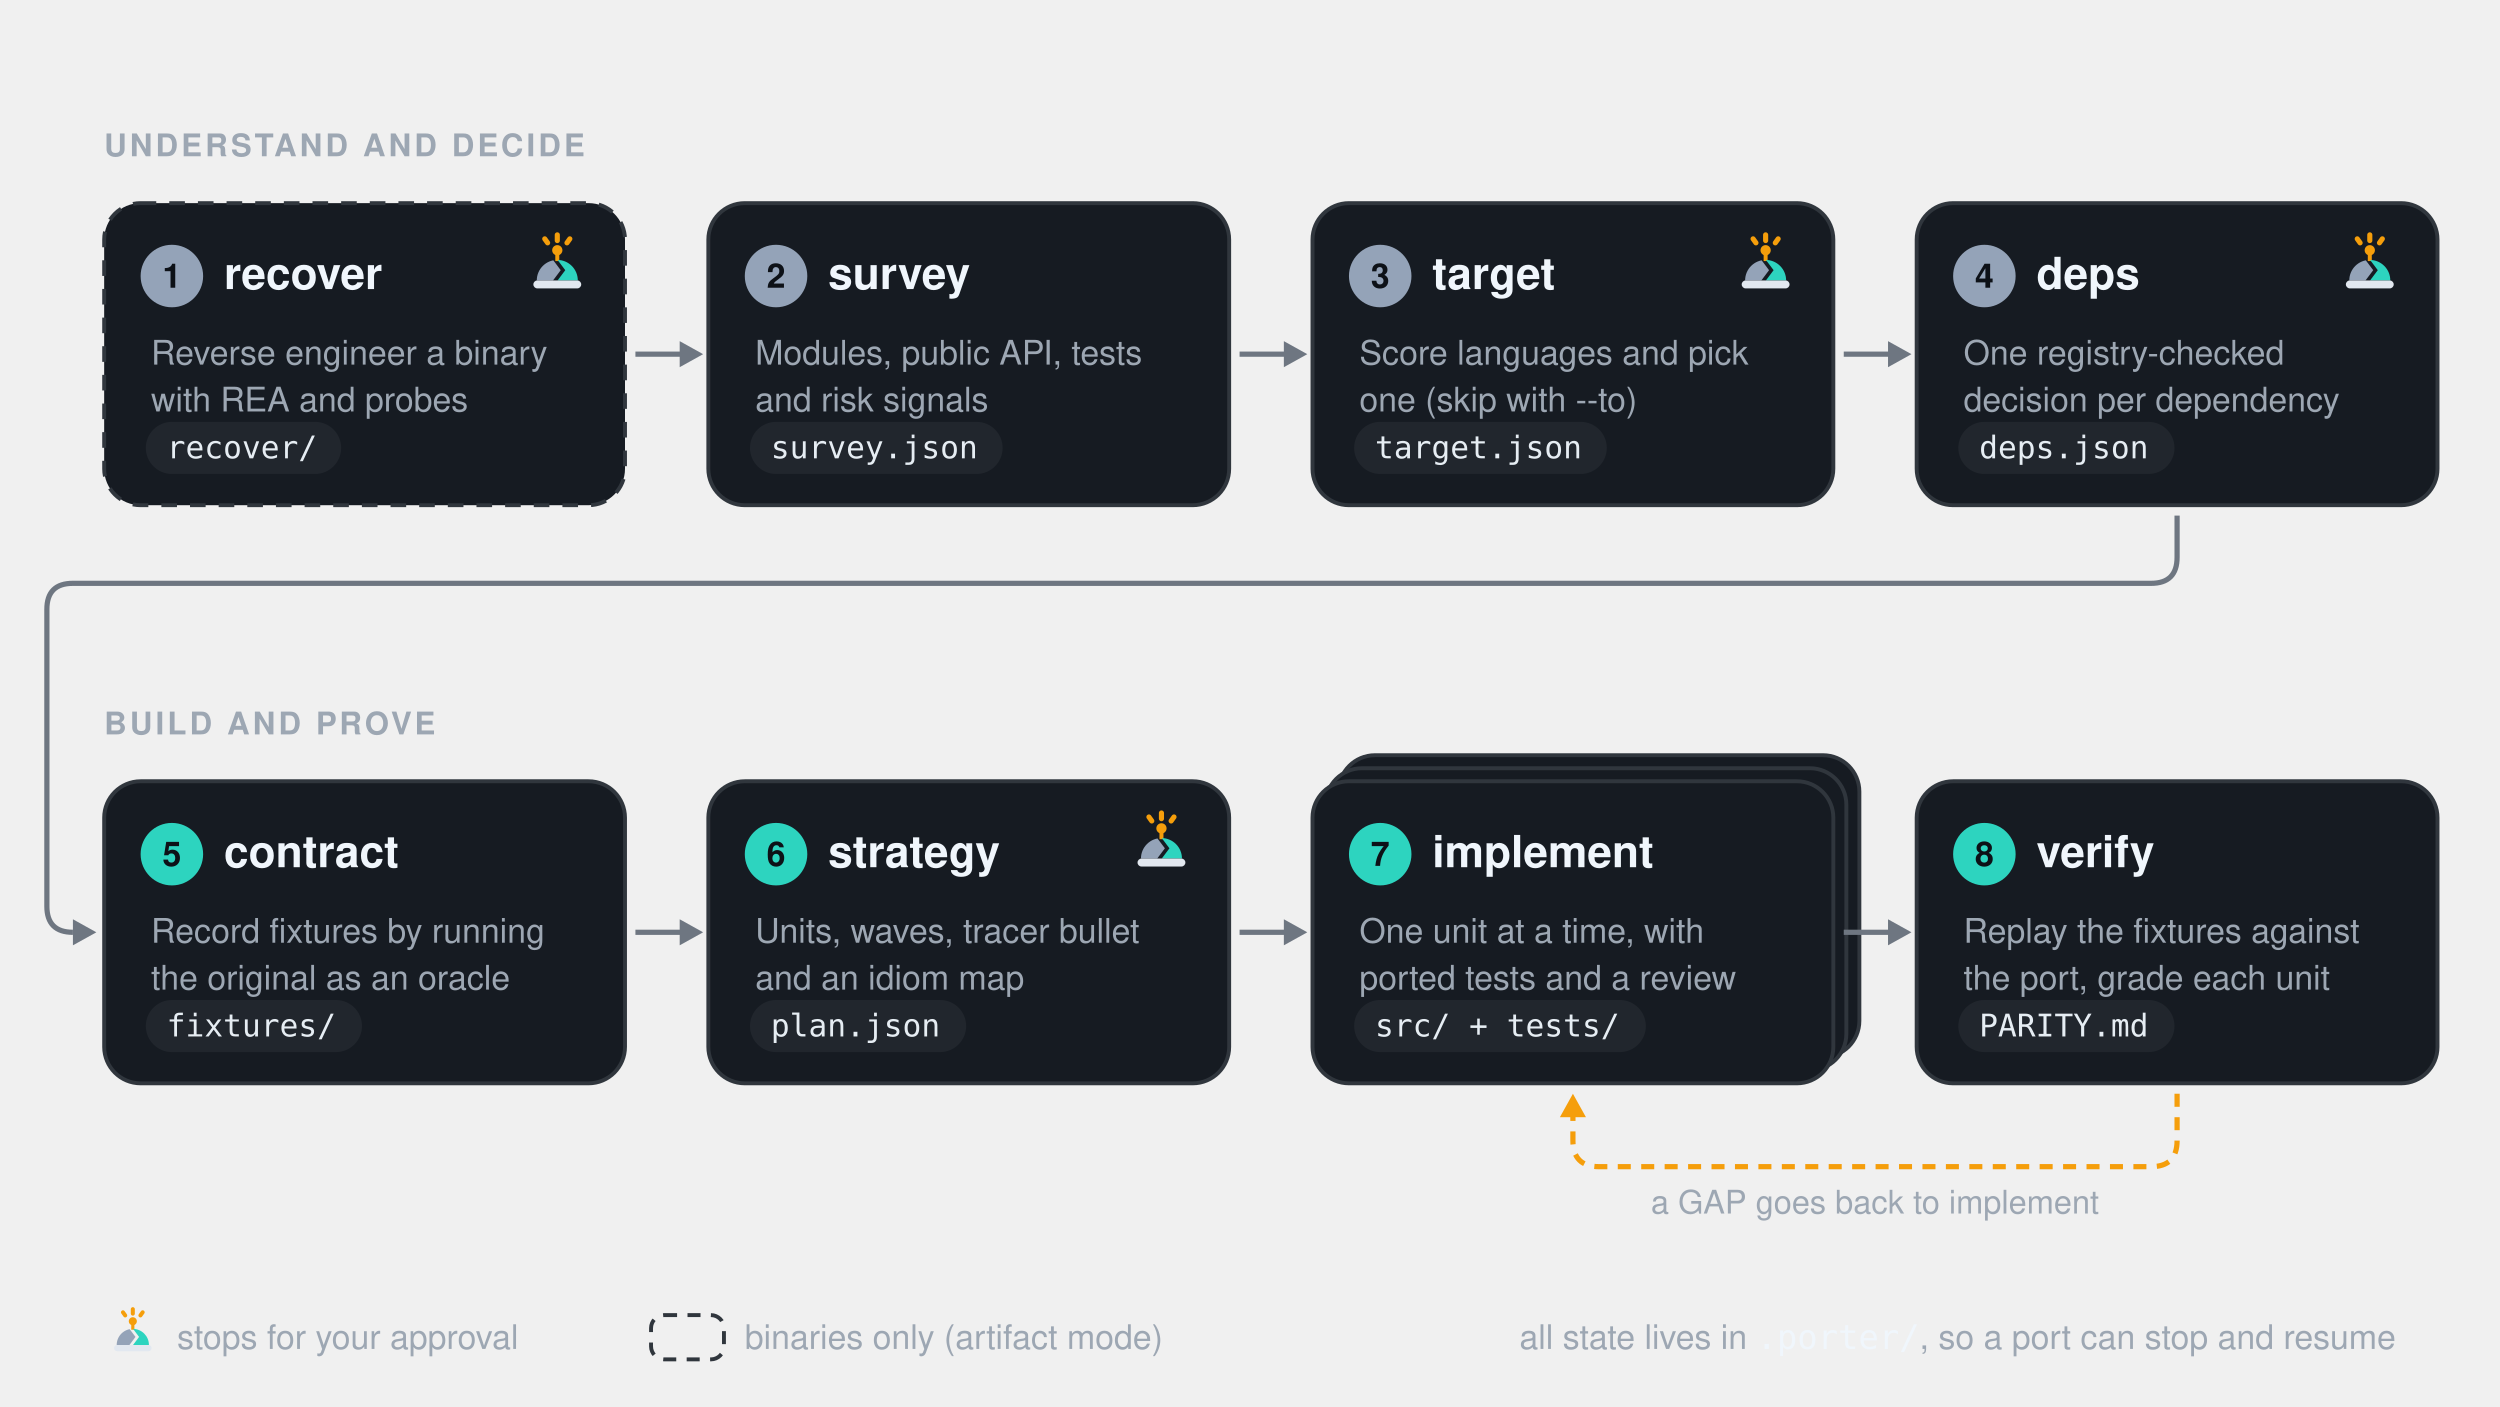
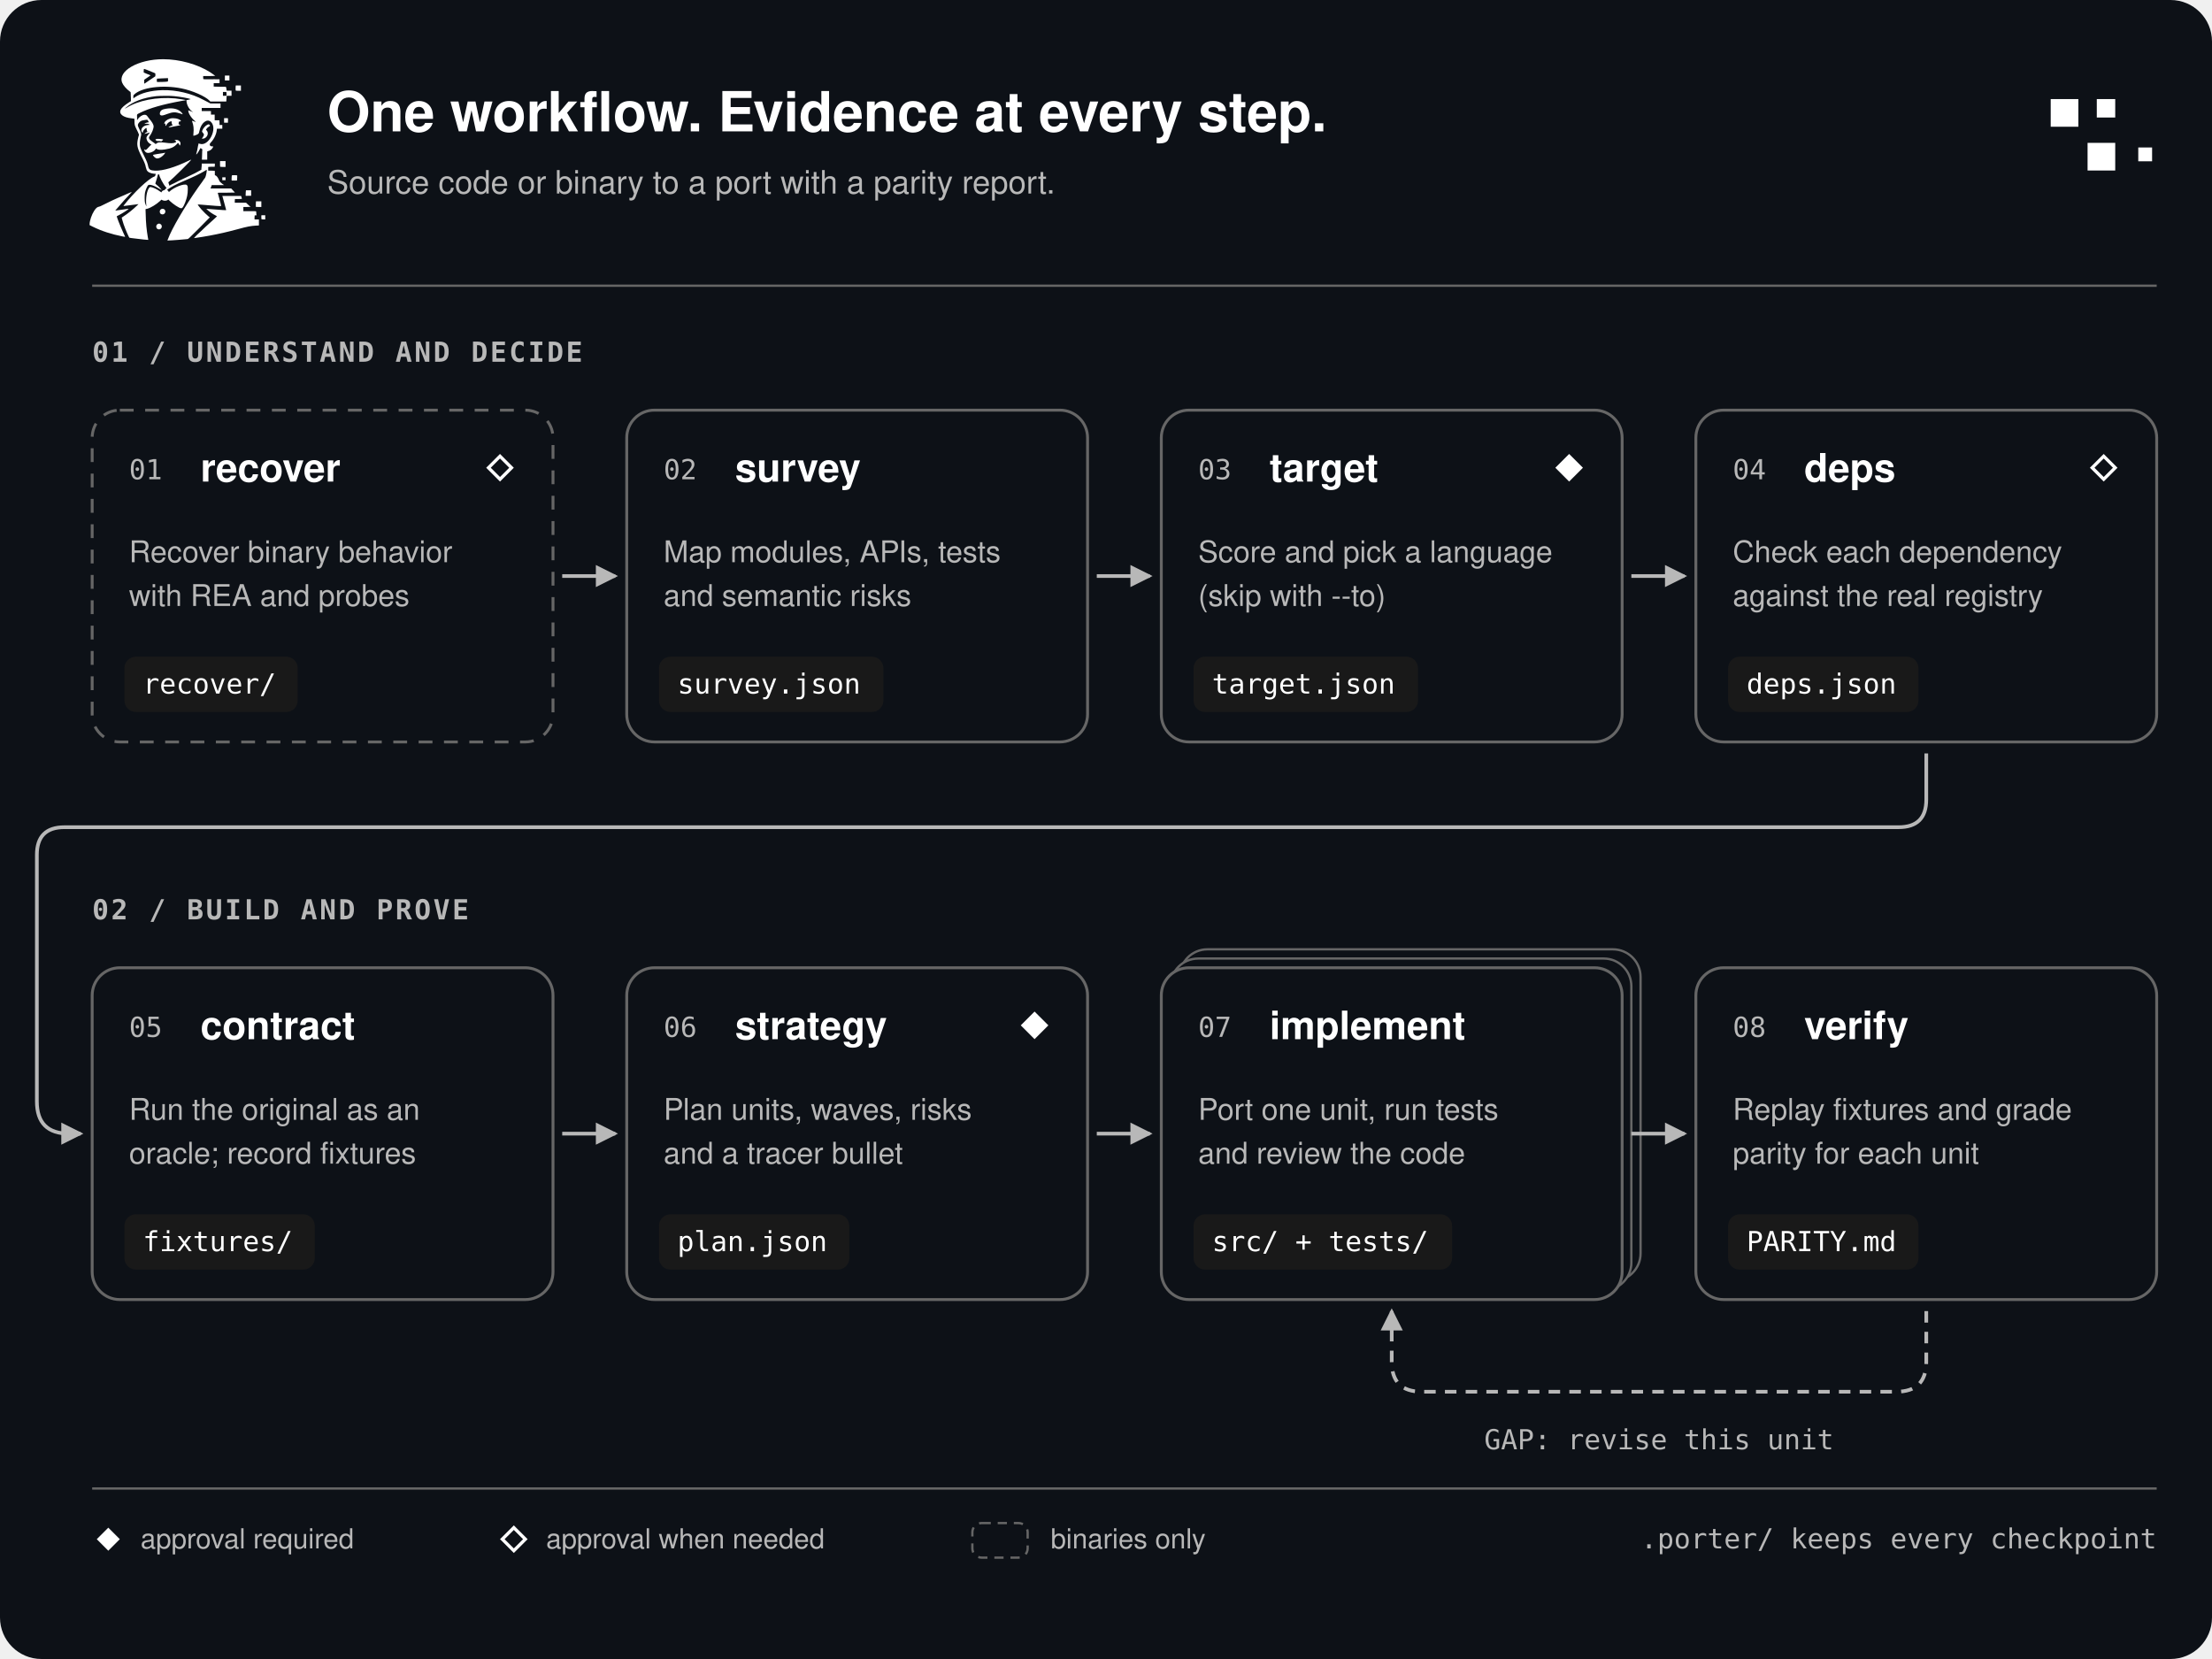
- <svg xmlns="http://www.w3.org/2000/svg" viewBox="0 0 960 540" width="960" height="540" role="img" aria-labelledby="t d">
+ <svg xmlns="http://www.w3.org/2000/svg" xmlns:xlink="http://www.w3.org/1999/xlink" viewBox="0 0 960 720" width="960" height="720" role="img" aria-labelledby="title desc">
+   <defs>
+     <symbol id="porter" viewBox="0 0 128 128">
+       <path fill-rule="evenodd" d="M58.1 119.3c2.3 -6.4 10.5 -20.4 18.6 -31.9c0.7 -0.9 1.8 -2.6 2.6 -3.6c0.7 -1.1 1.5 -2.2 1.7 -2.4c0.4 -0.5 0.9 -2.5 1.1 -4.4c0.1 -0.8 0.1 -0.8 -1.8 0.4c-2.8 1.6 -6.5 3.4 -12.6 6c-4.8 2 -7.5 3.5 -9.6 5c-0.6 0.5 -0.6 0.5 -0.1 0.7c0.2 0.1 0.4 0.3 0.5 0.6c0.1 0.2 0.2 0.4 0.2 0.4c0 0 0.2 -0.1 0.4 -0.3c2.8 -2.7 9.2 -5.1 10.6 -4.1c0.6 0.5 0.7 0.7 0.7 2.8c0 2.8 -0.5 5.1 -1.6 8c-1.1 2.8 -1.8 3.7 -2.6 3.6c-1.3 -0.2 -4.8 -2.5 -7 -4.6l-0.8 -0.8l-0.4 0.3c-0.8 0.6 -2.4 0.6 -3.3 0.1l-0.6 -0.3l-0.8 0.8c-2.4 2.2 -5.9 4.3 -7.9 4.8c-0.5 0.1 -0.9 0.2 -1 0.2c-0.1 0 -0.1 0.5 0 2.6c0.1 5.9 0.6 10.5 1.3 14.6c0.4 1.9 0.4 1.9 0 1.8c-0.2 0 -1.3 -0.1 -2.5 -0.2c-2.4 -0.3 -5.9 -0.7 -7.6 -0.9c-0.6 -0.1 -1.2 -0.2 -1.2 -0.2c-0.3 0 -2.7 -5.6 -3.6 -8.3c-0.4 -1.2 -1.2 -3.9 -1.2 -4.1c0 0 0.5 -0.3 1 -0.7c2.4 -1.5 6.3 -4.6 8.5 -6.8c1 -0.9 1 -0.9 0.5 -0.8c-2.5 0.3 -8.3 1.1 -8.6 1.1l-0.3 0l0.3 -0.5c6.1 -7.8 15.1 -16.3 18.6 -17.6c0.6 -0.2 0.7 -0.4 0.9 -1.3l0.1 -0.5l-1 0c-2.3 -0.2 -4.1 -1.1 -4.6 -2.4c-0.1 -0.2 -0.3 -1 -0.5 -1.6c-0.3 -1.8 -1 -3.4 -2.7 -6.7c-2.8 -5.7 -3.1 -7.2 -1.9 -12l0.4 -1.4l-0.3 -0.7c-0.1 -0.3 -0.6 -1.5 -1.2 -2.6c-1.2 -2.4 -1.3 -2.9 -1.3 -5c0 -1.5 0 -1.5 -0.2 -1.6c-0.2 0 -0.8 -0.1 -1.5 -0.2c-5.3 -0.5 -8.1 -2.7 -6.8 -5.3c0.6 -1.3 2.4 -2.8 5 -4.5l1.3 -0.8l0 -1.8c-0.1 -1.1 -0.1 -2.3 -0.1 -2.8l-0.1 -1l-0.4 -0.3c-2.2 -1.6 -4.2 -3.9 -4.8 -5.5c-2.9 -7.2 9.9 -14.5 25.3 -14.5c10.1 0 21.3 3.1 29.1 8.1c1.4 0.9 3 2.1 3 2.2c0 0 -1.7 0.1 -3.7 0.1l-3.7 0l0 0.9c0 0.9 0.1 1 0.2 1c0.1 0.1 1.8 0.1 3.8 0.1c2 -0.1 4.2 0 4.9 0l1.2 0l0 1.2l0 1.2l-1.8 0l-1.8 0l0 1.1l0 1l3.7 0.1l3.8 0l0.2 0.6c0.1 0.3 0.2 0.8 0.2 1.2l0.1 0.6l1.5 0l1.5 0l0 1.6l0 1.6l-1.5 0l-1.5 0l-0.1 1.5c0 0.8 -0.1 1.5 -0.1 1.7l-0.1 0.3l-4.9 0l-4.9 0l-0.5 -0.5c-2.5 -2.7 -10.7 -6.3 -17.4 -7.6c-11.6 -2.3 -24.7 -0.6 -29.2 3.9l-0.4 0.5l0 0.9l0 0.9l0.8 -0.6c3.8 -2.7 9.9 -4.3 17.2 -4.5c8.5 -0.2 17.9 2 25.3 6c0.8 0.4 2.2 1.1 2.9 1.5l1.3 0.7l3.2 0l3.1 0l0 1.4l0 1.4l-5.8 0l-5.8 0l0 1l0 0.9l2.9 0l2.8 0l0 1.1l0 1.1l1.1 0l1.2 0l0 1.7l0 1.8l1.5 0l1.4 0l0.1 1.5l0 1.4l0.9 0l0.8 0l0 1.1l0 1.2l-1.7 0l-1.6 0l-0.1 0.7c-0.2 2.5 -1.6 5.6 -3.6 7.7c-0.8 0.9 -0.9 1.2 -0.6 1.9c0.2 0.4 0.7 0.6 1.4 0.6c0.8 0 0.7 0 0.3 0.8c-0.5 1 -1.7 1.9 -2.8 2.1l-0.6 0.2l0 2.5l0 2.6l-1.7 0l-1.6 0l0.1 -2c0 -1.1 0.1 -2.5 0.1 -3.2l0.1 -1.2l-0.5 -0.3c-0.3 -0.2 -0.5 -0.4 -0.6 -0.5c0 0 -0.3 0.4 -0.6 1c-0.7 1.5 -2.2 3.6 -2.1 2.8c0.4 -1.2 1 -4 1.1 -5c0.2 -0.6 0.3 -1.3 0.3 -1.4l0 -0.2l0.8 0.2c5.4 1.9 11.2 -9.3 6.9 -13.5c-2.4 -2.3 -6.1 0.6 -7.1 5.5c-0.3 1.5 -0.3 1.4 -0.9 2c-0.7 0.5 -2.7 1.2 -2.9 1c0 0 0 -0.7 0.1 -1.5c0.3 -2.7 0 -5.1 -0.7 -6.9c-0.1 -0.4 -0.3 -0.8 -0.2 -0.8c0 0 0.3 0.1 0.8 0.2c0.4 0.2 0.9 0.3 1.1 0.4l0.4 0l-0.3 -0.3c-2.2 -1.7 -4.3 -4.8 -4.3 -6.5c0 -0.3 0 -0.3 1 0.1c1.6 0.7 2.5 1 1.6 0.5c-1.9 -1.2 -3.6 -4.1 -3.7 -6.6l-0.1 -0.5l1.4 -0.3c0.7 -0.2 1.3 -0.3 1.2 -0.4c-0.7 -0.4 -6.6 -1.5 -10.1 -1.8c-2.1 -0.3 -8.9 -0.2 -11 0c-8 0.9 -14.6 3.4 -18.8 7.1c-1 0.8 -1 0.9 0.2 0.2c7.4 -4.7 18.9 -6.9 30.3 -5.9c2.5 0.3 6.5 0.9 6.5 1.1c0 0 -1.3 0.2 -2.9 0.5c-11 2 -19.6 4.4 -25.4 7.3c-2 1 -1.9 0.7 -1.8 2.8l0 1.7l0.4 -0.5c0.9 -1.5 2.8 -2.8 4.2 -2.8c1 0 1.3 0.2 2.2 1.5c0.3 0.4 0.7 1 0.9 1.2c1.4 1.5 2.4 3.3 2.5 4.2c0.1 1.6 -1 4.3 -2.5 6.4c-0.8 0.9 -0.2 2 1.6 3.2c0.2 0.1 0.8 0.6 1.3 0.9l0.9 0.7l0.2 -0.2c1 -0.9 2.2 -1.1 5.3 -0.7c3.6 0.5 5.3 0.5 6.6 -0.1c0.7 -0.4 0.7 -0.5 0.1 -1l-0.6 -0.4l0.4 -0.1c2.2 -0.6 4.1 1.5 3 3.2l-0.2 0.2l-0.2 -0.4c-0.4 -1.1 -0.8 -1.4 -1.2 -0.9c-1.9 2.2 -3.7 3.1 -7.7 3.7c-2.8 0.4 -4.3 0.3 -5.2 -0.4l-0.3 -0.2l-0.3 0.4c-0.8 1.6 -4.3 2.9 -5.7 2.1c-0.7 -0.4 -1.2 -1.1 -1.2 -1.6l0 -0.4l0.4 0.2l0.4 0.3l0.4 -0.3c0.2 -0.1 0.8 -0.7 1.4 -1.4c0.6 -0.6 1.2 -1.3 1.4 -1.4c0.5 -0.3 0.5 -0.3 -0.2 -0.6c-1.1 -0.6 -2.1 -1.7 -2.4 -3c-0.3 -1 -0.1 -1.5 0.8 -2.6c0.6 -0.7 1.2 -1.5 1.1 -1.5c0 0 -0.7 0.1 -1.5 0.4c-0.8 0.2 -1.5 0.4 -1.6 0.4c-0.3 0 0.5 -0.7 1.1 -1l0.6 -0.3l-0.3 -0.6c-0.2 -0.4 -0.2 -0.7 -0.2 -1.2c0 -0.7 0 -0.6 -0.7 -0.3c-0.8 0.5 -1.7 1.8 -1.7 2.5c0 0.7 -0.9 -0.6 -0.9 -1.2c0 -1.9 1.8 -3.2 4.3 -3.4l1 -0.1l-0.3 -0.2c-0.7 -0.4 -1.5 -0.6 -2.6 -0.4l-0.5 0.1l0.2 -0.2c0.5 -0.4 1.5 -0.8 2 -0.8c0.6 0 0.6 0 0.2 -0.8c-0.6 -1 -0.4 -0.9 -1.9 -0.7c-2.2 0.3 -2.6 0.5 -3.5 1.3c-1.2 1.3 -1.3 2 -0.4 3.7c1.6 3.3 1.7 3.6 1.1 5.7c-0.3 1.5 -0.4 2 -0.5 3.2c-0.1 2.6 0.2 3.4 2.6 8.2c1.8 3.6 2.2 4.7 2.6 6.7c0.4 1.8 1.4 2.4 4.1 2.5c4.8 0.2 12.5 -2.1 20.7 -6.1c0.9 -0.4 1.7 -0.8 1.7 -0.7c0.3 0.2 -11.3 11.7 -13.8 13.7l-0.3 0.3l0.3 1c0.2 0.6 0.4 1.1 0.4 1.1c0 0 0.4 -0.2 0.7 -0.5c0.4 -0.2 1.6 -0.8 2.7 -1.3c1.8 -1 2.5 -1.3 6.4 -3.1c5.6 -2.6 6.9 -3.3 9 -4.5l0.9 -0.5l0 -0.7c0.1 -0.4 0.1 -1.2 0.2 -1.9l0 -1.2l4.1 0l4 0l0 1l-0.1 1l-0.5 0c-0.3 0 -1.2 0 -2 0l-1.5 0.1l0 1.1l0 1.2l2.1 0c1.5 0 2 0.1 2 0.2c0 0 0 0.6 0 1.3l0 1.2l0.3 0.2c0.9 0.3 1.6 1.3 2.4 3.2c0.3 0.7 0.7 1.1 2 2.1l1 0.7l-3.8 0l-3.8 0l-0.3 0.8c-0.1 0.4 -0.3 0.9 -0.4 1l0 0.3l6.3 0l6.4 0l1.2 1.3l1.1 1.2l-5.3 0.1c-4.4 0 -5.3 0 -5.3 0.1c0 0.1 0.3 1.3 0.7 2.6c0.8 2.7 1.4 5.3 1.4 5.5c0 0.2 -4.2 -0.1 -12.1 -0.8c-1.3 -0.1 -2.4 -0.2 -2.4 -0.1c-0.1 0 1.3 1.9 2.2 2.9c1.7 1.9 3.3 3.4 4.7 4.6l0.6 0.4l-6.6 6.7c-6.4 6.4 -6.6 6.6 -7.1 6.7c-0.4 0.1 -2.6 0.2 -5.6 0.5c-2.1 0.2 -5.9 0.4 -6.4 0.4l-0.5 0l0.3 -0.7zM44.8 98.2c-0.5 -4 0.3 -9 1.8 -10.8c0.3 -0.4 0.4 -0.4 0.9 -0.4c1.5 0.2 3.8 1.3 5.7 2.7c0.9 0.6 1 0.7 1 0.5c0 -0.5 0.9 -1.2 1.7 -1.3c0.2 0 0.3 -0.1 0.3 -0.2c0 -0.1 0.3 -0.4 0.5 -0.6l0.6 -0.5l-0.5 -0.6c-1.6 -1.8 -4 -6.4 -4 -7.6c0 -0.1 -0.1 -0.2 -0.4 -0.2l-0.4 0l-0.7 2.6c-0.4 1.4 -0.8 2.7 -0.9 2.9c0 0.3 0 0.3 0.7 0.9c1.1 0.8 3.4 3.2 3.1 3.2c0 0 -0.5 -0.3 -1.1 -0.6c-3.3 -2.1 -6.4 -3.1 -7.2 -2.3c-0.6 0.7 -1.5 2.7 -1.9 4.5c-0.3 1.5 -0.3 5.2 0 6.4c0.3 0.8 0.7 2 0.8 2c0.1 0 0.1 -0.3 0 -0.6zM94.3 30.2c0 -0.3 0 -0.9 0 -1.2l-0.1 -0.7l-1.1 0l-1 0l0 1.2l0 1.2l1 0l1.1 0l0.1 -0.5zM47 20.9l3.3 -2.2l0.1 -0.4c0 -0.3 0 -0.7 0 -1l-0.1 -0.5l-1.4 -0.6c-3.3 -1.4 -5.2 -2.1 -5.4 -2.1c-0.2 0.1 -0.3 0.1 -0.3 1.1l0 1.1l2.1 0.9c1.2 0.4 2.1 0.8 2.1 0.9c0 0 -0.6 0.4 -1.3 0.9c-0.7 0.5 -1.6 1.1 -1.9 1.3l-0.7 0.5l0 1.2c0 0.7 0 1.2 0.1 1.2c0 0 1.6 -1 3.4 -2.3zM55.4 22.1c3.1 -0.2 2.8 0 2.8 -1.3l0 -1l-0.7 0c-1.2 0 -6 0.3 -6.1 0.3c-0.1 0.1 -0.2 1.7 -0.1 1.9c0.1 0.2 0.7 0.2 4.1 0.1zM74.5 118.2c0.2 -0.3 0.9 -1 1.6 -1.7c0.7 -0.6 1.8 -1.7 2.5 -2.3c1.8 -1.8 3.7 -3.5 6.9 -6.4c1.6 -1.4 2.9 -2.7 2.9 -2.7c0 -0.1 -0.4 -0.3 -0.9 -0.6c-1.7 -0.8 -3.8 -2.3 -5.1 -3.5c-0.8 -0.7 -1.1 -0.6 2.9 -0.3c6.3 0.5 8.8 0.7 8.8 0.5c0 -0.1 -0.7 -2.6 -1.4 -5.2c-0.8 -3.1 -1 -3.5 -1 -3.5c0 0 2.6 0 5.8 0l5.8 0l0.3 0.9c0.1 0.5 0.2 0.9 0.2 0.9c0 0 -1 0.1 -2.2 0.1l-2.1 0l-0.1 1.2l0 1.1l3.5 0l3.5 0l0.6 0.6c0.4 0.4 1 1 1.4 1.3l0.8 0.6l-2.2 0.1l-2.3 0l0 1.3l0 1.3l1.1 0c0.7 0 2.5 0 4 0c2.6 0 2.7 0 2.8 0.2c0 0.1 0.1 0.6 0.1 1.3l0.1 1.1l-0.6 0l-0.5 0l-0.1 1.2l0 1.3l1.3 0l1.4 0l0 1.8l0 1.9l-0.3 0c-0.2 0.1 -0.8 0.1 -1.4 0.1c-3.4 0.2 -5.5 0.6 -11.3 2.2c-2.7 0.7 -8 2.1 -9.2 2.3c-5.3 1.2 -11.2 2.3 -16.2 3c-1.9 0.3 -1.8 0.3 -1.4 -0.1zM30.2 117.5c-7 -1.4 -12.9 -3.3 -18.4 -6l-2 -1l0 -0.6c0 -2.1 1.3 -5.9 2.8 -8.2c1.1 -1.7 1.9 -2.4 3.1 -2.6c0.2 0 1.2 -0.4 2.1 -0.9c3.5 -1.8 7.7 -3.8 13.4 -6.2c1.2 -0.6 2.8 -1.2 3.4 -1.5c0.7 -0.3 1.3 -0.5 1.3 -0.5c0 0 -0.8 0.9 -1.8 2c-1 1 -2.3 2.4 -2.8 3c-1.7 1.9 -5.2 5.9 -5.4 6.2l-0.2 0.3l0.3 0c0.4 0 4.7 -0.6 6.5 -0.9c0.8 -0.1 1.4 -0.2 1.4 -0.1c0.2 0.1 -4.1 2.9 -6.1 3.9c-0.6 0.3 -1.1 0.5 -1.2 0.6c-0.2 0.2 1.6 4.9 3.9 10c0.6 1.3 1.1 2.5 1.2 2.6c0 0.2 -0.3 0.1 -1.5 -0.1zM51.9 113c-1.3 -0.6 -1.3 -2.6 0 -3.2c0.6 -0.3 1 -0.3 1.5 0c2 1 0.6 4.1 -1.5 3.2zM115.9 106.9c0 0 -0.1 -0.4 -0.1 -0.9c0 -0.5 0 -1.1 0 -1.3l0.1 -0.3l1.2 0l1.1 0l0 1.3l0 1.3l-1.2 0c-0.6 0 -1.1 -0.1 -1.1 -0.1zM54.2 103.8c-1.3 -0.3 -1.5 -2.4 -0.3 -3.1c0.9 -0.6 2.1 -0.2 2.5 0.7c0.6 1.4 -0.7 2.9 -2.2 2.4zM112.4 99.2c0 -0.1 0 -0.9 0 -1.8l0.1 -1.6l1.6 0l1.7 0l0 1.7l0 1.8l-1.7 0c-1.3 0 -1.7 0 -1.7 -0.1zM106.1 92.4c0 -1 0.1 -3.3 0.2 -3.4c0 0 0.8 0 1.6 0l1.6 0l0 1.7l0 1.7l-1.7 0c-0.9 0.1 -1.7 0 -1.7 0zM97.5 83c-0.1 -0.1 -0.1 -1.3 0 -2.4l0.1 -0.8l0.7 -0.1c0.4 0 1.1 0 1.6 0l1 0.1l0 1.3c0 0.7 -0.1 1.4 -0.1 1.6l-0.1 0.3l-1.6 0c-0.8 0 -1.6 0 -1.6 0zM91.7 81.9l0 -0.9l1 0l1 0l0 0.9l0 0.9l-1 0l-1 0l0 -0.9zM90.4 74.5c-0.1 0 -0.1 -0.8 -0.1 -1.8l0 -1.7l1.7 0l1.7 0l0 1.8l0 1.8l-1.6 0c-0.9 0 -1.7 -0.1 -1.7 -0.1zM50.8 69.2c-0.7 -0.3 -1.6 -1.2 -1.9 -1.9c0 -0.2 0.4 -0.3 2.8 -0.7c1 -0.1 2.5 -0.4 3.3 -0.5c0.8 -0.2 1.5 -0.3 1.5 -0.3c0 0 -0.2 0.4 -0.5 0.8c-1.6 2 -3.9 3.2 -5.2 2.6zM53.5 58.7c-0.2 -0.1 -0.7 -0.1 -1.3 -0.1c-0.9 0 -0.9 0 -1.4 -0.4c-0.5 -0.4 -0.5 -0.6 0.1 -0.8c0.6 -0.2 1.6 -0.2 3.1 0c1.4 0.2 1.4 0.3 0.7 0.9c-0.5 0.5 -0.7 0.6 -1.2 0.4zM79.1 57.1c0 0 0.2 -0.3 0.4 -0.6c1.1 -1.5 1.1 -2 0.2 -3c-0.6 -0.7 -0.6 -0.7 -0.3 -1.5c0.5 -1.3 1.8 -2.8 3 -3.4c0.8 -0.4 1.1 -0.4 1.4 0c0.5 0.6 0.5 0.5 -0.2 1c-0.7 0.4 -1.4 1 -1.7 1.6l-0.3 0.4l0.3 0.3c1.5 1.5 0.9 3.9 -1.1 5c-0.5 0.2 -1.7 0.4 -1.7 0.2zM58.5 50.2c0 -0.2 1.6 -1.1 1.9 -1.1c0.1 0 0.3 -0.1 0.4 -0.1l0.3 -0.1l-0.3 -0.4c-0.3 -0.5 -0.4 -1 -0.4 -1.7c0 -0.5 0 -0.5 -0.3 -0.4c-1.1 0.2 -2.3 1.2 -2.9 2.3c-0.1 0.3 -0.3 0.6 -0.4 0.6c-0.2 0 -0.3 -0.9 -0.2 -1.4c0.2 -0.3 0.1 -0.3 -0.3 0l-0.3 0.3l-0.1 -0.3c-0.1 -1.2 1.6 -2.6 3.7 -3.2c2.1 -0.5 4.9 0 6.3 1.1l0.3 0.3l-0.3 0.3c-0.2 0.1 -0.4 0.2 -0.7 0.2l-0.3 0l-0.1 0.7c0 0.3 -0.1 0.7 -0.1 0.8c0 0.2 0.1 0.2 0.4 0.3c1.1 0.2 1 0.4 -0.5 0.7c-0.7 0.1 -2.4 0.5 -3.7 0.7c-1.3 0.3 -2.4 0.5 -2.4 0.4zM92.8 45.9l0 -1.4l1.2 0l1.1 0l0.1 0.4c0 0.2 0.1 0.8 0 1.3l0 1.1l-1.2 0l-1.2 0l0 -1.4zM53.7 42.7c-0.6 -0.2 -0.7 -0.9 -0.4 -1.9c0.5 -1.2 1.2 -1.7 3.5 -2.1c4.4 -0.8 8 0.1 10 2.6c0.7 1 0.7 1 -0.8 0.4c-3.2 -1.1 -4.8 -1.1 -8.3 0.2c-2.6 1 -3.3 1.1 -4 0.8zM100 27.4c-0.1 0 -0.1 -0.8 -0.1 -1.6l0.1 -1.5l1.6 0l1.6 0l0 1.6l0 1.7l-1.6 0c-1.2 0 -1.6 -0.1 -1.6 -0.2zM93.3 19.7l0 -1.5l1.4 0l1.4 0l0 0.3c0 0.2 0 0.9 0 1.5l0 1.2l-1.4 0l-1.4 0l0 -1.5z" />
+     </symbol>
+     <marker id="arrow" viewBox="0 0 8 8" refX="7" refY="4" markerWidth="6" markerHeight="6" orient="auto-start-reverse">
+       <path d="M0 0 8 4 0 8z" fill="#B8B8B8" />
+     </marker>
+   </defs>
+   <rect width="960" height="720" rx="18" fill="#0D1117" />
  <g font-family="-apple-system,BlinkMacSystemFont,'Segoe UI',Helvetica,Arial,sans-serif">
-     <text x="40" y="60" font-size="12" font-weight="600" letter-spacing="1.2" fill="#9DA7B3">UNDERSTAND AND DECIDE</text>
-     <text x="40" y="282" font-size="12" font-weight="600" letter-spacing="1.2" fill="#9DA7B3">BUILD AND PROVE</text>
-     <rect x="40" y="78" width="200" height="116" rx="14" fill="#161B22" stroke="#30363D" stroke-width="1.5" stroke-dasharray="6 5" />
-     <circle cx="66" cy="106" r="12" fill="#94A3B8" />
-     <text x="66" y="110.5" font-size="13" font-weight="700" text-anchor="middle" fill="#0D1117">1</text>
-     <text x="86" y="111" font-size="17" font-weight="700" fill="#F0F6FC">recover</text>
-     <g transform="translate(200 88) scale(0.21875)">
-       <defs>
-         <clipPath id="g161B220">
-           <path d="M28 90a36 36 0 0 1 72 0z" />
-         </clipPath>
-       </defs>
-       <g stroke="#F59E0B" stroke-width="9" stroke-linecap="round">
-         <path d="M64 10v10M42 17l5 7M86 17l-5 7" />
-       </g>
-       <path fill="#F59E0B" d="M60.5 40h7v16h-7z" />
-       <circle cx="64" cy="37" r="9" fill="#F59E0B" />
-       <g clip-path="url(#g161B220)">
-         <path fill="#94A3B8" d="M0 40h46l24 32-24 32H0z" />
-         <path fill="#2DD4BF" d="M54 40l24 32-24 32h74V40z" />
-       </g>
-       <rect x="22" y="90" width="84" height="14" rx="7" fill="#E2E8F0" />
-     </g>
-     <text x="58" y="140" font-size="13" fill="#9DA7B3">Reverse engineer a binary</text>
-     <text x="58" y="158" font-size="13" fill="#9DA7B3">with REA and probes</text>
-     <rect x="56" y="162" width="75" height="20" rx="10" fill="#21262D" />
-     <text x="64" y="176" font-size="12" font-family="ui-monospace,SFMono-Regular,Menlo,Consolas,monospace" fill="#E6EDF3">recover/</text>
-     <path d="M244 136.0H263" stroke="#6E7681" stroke-width="2" />
-     <path d="M261 131.0l9 5-9 5z" fill="#6E7681" />
-     <rect x="272" y="78" width="200" height="116" rx="14" fill="#161B22" stroke="#30363D" stroke-width="1.5" />
-     <circle cx="298" cy="106" r="12" fill="#94A3B8" />
-     <text x="298" y="110.5" font-size="13" font-weight="700" text-anchor="middle" fill="#0D1117">2</text>
-     <text x="318" y="111" font-size="17" font-weight="700" fill="#F0F6FC">survey</text>
-     <text x="290" y="140" font-size="13" fill="#9DA7B3">Modules, public API, tests</text>
-     <text x="290" y="158" font-size="13" fill="#9DA7B3">and risk signals</text>
-     <rect x="288" y="162" width="97" height="20" rx="10" fill="#21262D" />
-     <text x="296" y="176" font-size="12" font-family="ui-monospace,SFMono-Regular,Menlo,Consolas,monospace" fill="#E6EDF3">survey.json</text>
-     <path d="M476 136.0H495" stroke="#6E7681" stroke-width="2" />
-     <path d="M493 131.0l9 5-9 5z" fill="#6E7681" />
-     <rect x="504" y="78" width="200" height="116" rx="14" fill="#161B22" stroke="#30363D" stroke-width="1.5" />
-     <circle cx="530" cy="106" r="12" fill="#94A3B8" />
-     <text x="530" y="110.5" font-size="13" font-weight="700" text-anchor="middle" fill="#0D1117">3</text>
-     <text x="550" y="111" font-size="17" font-weight="700" fill="#F0F6FC">target</text>
-     <g transform="translate(664 88) scale(0.21875)">
-       <defs>
-         <clipPath id="g161B222">
-           <path d="M28 90a36 36 0 0 1 72 0z" />
-         </clipPath>
-       </defs>
-       <g stroke="#F59E0B" stroke-width="9" stroke-linecap="round">
-         <path d="M64 10v10M42 17l5 7M86 17l-5 7" />
-       </g>
-       <path fill="#F59E0B" d="M60.5 40h7v16h-7z" />
-       <circle cx="64" cy="37" r="9" fill="#F59E0B" />
-       <g clip-path="url(#g161B222)">
-         <path fill="#94A3B8" d="M0 40h46l24 32-24 32H0z" />
-         <path fill="#2DD4BF" d="M54 40l24 32-24 32h74V40z" />
-       </g>
-       <rect x="22" y="90" width="84" height="14" rx="7" fill="#E2E8F0" />
-     </g>
-     <text x="522" y="140" font-size="13" fill="#9DA7B3">Score languages and pick</text>
-     <text x="522" y="158" font-size="13" fill="#9DA7B3">one (skip with --to)</text>
-     <rect x="520" y="162" width="97" height="20" rx="10" fill="#21262D" />
-     <text x="528" y="176" font-size="12" font-family="ui-monospace,SFMono-Regular,Menlo,Consolas,monospace" fill="#E6EDF3">target.json</text>
-     <path d="M708 136.0H727" stroke="#6E7681" stroke-width="2" />
-     <path d="M725 131.0l9 5-9 5z" fill="#6E7681" />
-     <rect x="736" y="78" width="200" height="116" rx="14" fill="#161B22" stroke="#30363D" stroke-width="1.5" />
-     <circle cx="762" cy="106" r="12" fill="#94A3B8" />
-     <text x="762" y="110.5" font-size="13" font-weight="700" text-anchor="middle" fill="#0D1117">4</text>
-     <text x="782" y="111" font-size="17" font-weight="700" fill="#F0F6FC">deps</text>
-     <g transform="translate(896 88) scale(0.21875)">
-       <defs>
-         <clipPath id="g161B223">
-           <path d="M28 90a36 36 0 0 1 72 0z" />
-         </clipPath>
-       </defs>
-       <g stroke="#F59E0B" stroke-width="9" stroke-linecap="round">
-         <path d="M64 10v10M42 17l5 7M86 17l-5 7" />
-       </g>
-       <path fill="#F59E0B" d="M60.5 40h7v16h-7z" />
-       <circle cx="64" cy="37" r="9" fill="#F59E0B" />
-       <g clip-path="url(#g161B223)">
-         <path fill="#94A3B8" d="M0 40h46l24 32-24 32H0z" />
-         <path fill="#2DD4BF" d="M54 40l24 32-24 32h74V40z" />
-       </g>
-       <rect x="22" y="90" width="84" height="14" rx="7" fill="#E2E8F0" />
-     </g>
-     <text x="754" y="140" font-size="13" fill="#9DA7B3">One registry-checked</text>
-     <text x="754" y="158" font-size="13" fill="#9DA7B3">decision per dependency</text>
-     <rect x="752" y="162" width="83" height="20" rx="10" fill="#21262D" />
-     <text x="760" y="176" font-size="12" font-family="ui-monospace,SFMono-Regular,Menlo,Consolas,monospace" fill="#E6EDF3">deps.json</text>
-     <rect x="40" y="300" width="200" height="116" rx="14" fill="#161B22" stroke="#30363D" stroke-width="1.5" />
-     <circle cx="66" cy="328" r="12" fill="#2DD4BF" />
-     <text x="66" y="332.5" font-size="13" font-weight="700" text-anchor="middle" fill="#0D1117">5</text>
-     <text x="86" y="333" font-size="17" font-weight="700" fill="#F0F6FC">contract</text>
-     <text x="58" y="362" font-size="13" fill="#9DA7B3">Record fixtures by running</text>
-     <text x="58" y="380" font-size="13" fill="#9DA7B3">the original as an oracle</text>
-     <rect x="56" y="384" width="83" height="20" rx="10" fill="#21262D" />
-     <text x="64" y="398" font-size="12" font-family="ui-monospace,SFMono-Regular,Menlo,Consolas,monospace" fill="#E6EDF3">fixtures/</text>
-     <path d="M244 358.0H263" stroke="#6E7681" stroke-width="2" />
-     <path d="M261 353.0l9 5-9 5z" fill="#6E7681" />
-     <rect x="272" y="300" width="200" height="116" rx="14" fill="#161B22" stroke="#30363D" stroke-width="1.5" />
-     <circle cx="298" cy="328" r="12" fill="#2DD4BF" />
-     <text x="298" y="332.5" font-size="13" font-weight="700" text-anchor="middle" fill="#0D1117">6</text>
-     <text x="318" y="333" font-size="17" font-weight="700" fill="#F0F6FC">strategy</text>
-     <g transform="translate(432 310) scale(0.21875)">
-       <defs>
-         <clipPath id="g161B225">
-           <path d="M28 90a36 36 0 0 1 72 0z" />
-         </clipPath>
-       </defs>
-       <g stroke="#F59E0B" stroke-width="9" stroke-linecap="round">
-         <path d="M64 10v10M42 17l5 7M86 17l-5 7" />
-       </g>
-       <path fill="#F59E0B" d="M60.5 40h7v16h-7z" />
-       <circle cx="64" cy="37" r="9" fill="#F59E0B" />
-       <g clip-path="url(#g161B225)">
-         <path fill="#94A3B8" d="M0 40h46l24 32-24 32H0z" />
-         <path fill="#2DD4BF" d="M54 40l24 32-24 32h74V40z" />
-       </g>
-       <rect x="22" y="90" width="84" height="14" rx="7" fill="#E2E8F0" />
-     </g>
-     <text x="290" y="362" font-size="13" fill="#9DA7B3">Units, waves, tracer bullet</text>
-     <text x="290" y="380" font-size="13" fill="#9DA7B3">and an idiom map</text>
-     <rect x="288" y="384" width="83" height="20" rx="10" fill="#21262D" />
-     <text x="296" y="398" font-size="12" font-family="ui-monospace,SFMono-Regular,Menlo,Consolas,monospace" fill="#E6EDF3">plan.json</text>
-     <path d="M476 358.0H495" stroke="#6E7681" stroke-width="2" />
-     <path d="M493 353.0l9 5-9 5z" fill="#6E7681" />
-     <rect x="514" y="290" width="200" height="116" rx="14" fill="#161B22" stroke="#30363D" stroke-width="1.5" />
-     <rect x="509" y="295" width="200" height="116" rx="14" fill="#161B22" stroke="#30363D" stroke-width="1.5" />
-     <rect x="504" y="300" width="200" height="116" rx="14" fill="#161B22" stroke="#30363D" stroke-width="1.5" />
-     <circle cx="530" cy="328" r="12" fill="#2DD4BF" />
-     <text x="530" y="332.5" font-size="13" font-weight="700" text-anchor="middle" fill="#0D1117">7</text>
-     <text x="550" y="333" font-size="17" font-weight="700" fill="#F0F6FC">implement</text>
-     <text x="522" y="362" font-size="13" fill="#9DA7B3">One unit at a time, with</text>
-     <text x="522" y="380" font-size="13" fill="#9DA7B3">ported tests and a review</text>
-     <rect x="520" y="384" width="112" height="20" rx="10" fill="#21262D" />
-     <text x="528" y="398" font-size="12" font-family="ui-monospace,SFMono-Regular,Menlo,Consolas,monospace" fill="#E6EDF3">src/ + tests/</text>
-     <path d="M708 358.0H727" stroke="#6E7681" stroke-width="2" />
-     <path d="M725 353.0l9 5-9 5z" fill="#6E7681" />
-     <rect x="736" y="300" width="200" height="116" rx="14" fill="#161B22" stroke="#30363D" stroke-width="1.5" />
-     <circle cx="762" cy="328" r="12" fill="#2DD4BF" />
-     <text x="762" y="332.5" font-size="13" font-weight="700" text-anchor="middle" fill="#0D1117">8</text>
-     <text x="782" y="333" font-size="17" font-weight="700" fill="#F0F6FC">verify</text>
-     <text x="754" y="362" font-size="13" fill="#9DA7B3">Replay the fixtures against</text>
-     <text x="754" y="380" font-size="13" fill="#9DA7B3">the port, grade each unit</text>
-     <rect x="752" y="384" width="83" height="20" rx="10" fill="#21262D" />
-     <text x="760" y="398" font-size="12" font-family="ui-monospace,SFMono-Regular,Menlo,Consolas,monospace" fill="#E6EDF3">PARITY.md</text>
-     <path d="M836.0 198V214q0 10-10 10H28q-10 0-10 10V348.0q0 10 10 10H28" fill="none" stroke="#6E7681" stroke-width="2" />
-     <path d="M28 353.0l9 5-9 5z" fill="#6E7681" />
-     <path d="M836.0 420v18q0 10-10 10H614.0q-10 0-10-10v-11" fill="none" stroke="#F59E0B" stroke-width="2" stroke-dasharray="5 4" />
-     <path d="M599.0 429l5-9 5 9z" fill="#F59E0B" />
-     <text x="720.0" y="466" font-size="12.5" text-anchor="middle" fill="#9DA7B3">a GAP goes back to implement</text>
-     <g transform="translate(40 501) scale(0.171875)">
-       <defs>
-         <clipPath id="gleg161B22">
-           <path d="M28 90a36 36 0 0 1 72 0z" />
-         </clipPath>
-       </defs>
-       <g stroke="#F59E0B" stroke-width="9" stroke-linecap="round">
-         <path d="M64 10v10M42 17l5 7M86 17l-5 7" />
-       </g>
-       <path fill="#F59E0B" d="M60.5 40h7v16h-7z" />
-       <circle cx="64" cy="37" r="9" fill="#F59E0B" />
-       <g clip-path="url(#gleg161B22)">
-         <path fill="#94A3B8" d="M0 40h46l24 32-24 32H0z" />
-         <path fill="#2DD4BF" d="M54 40l24 32-24 32h74V40z" />
-       </g>
-       <rect x="22" y="90" width="84" height="14" rx="7" fill="#E2E8F0" />
-     </g>
-     <text x="68" y="518" font-size="13" fill="#9DA7B3">stops for your approval</text>
-     <rect x="250" y="505" width="28" height="17" rx="5" fill="none" stroke="#30363D" stroke-width="1.5" stroke-dasharray="5 4" />
-     <text x="286" y="518" font-size="13" fill="#9DA7B3">binaries only (artifact mode)</text>
-     <text x="920" y="518" font-size="13" text-anchor="end" fill="#9DA7B3">all state lives in <tspan font-family="ui-monospace,SFMono-Regular,Menlo,Consolas,monospace" fill="#F0F6FC">.porter/</tspan>, so a port can stop and resume</text>
+     <use xlink:href="#porter" x="32" y="20" width="90" height="90" fill="#FFFFFF" />
+     <text x="142" y="57" font-size="24" fill="#FFFFFF" font-weight="700">One workflow. Evidence at every step.</text>
+     <text x="142" y="84" font-size="14" fill="#B8B8B8">Source code or binary to a port with a parity report.</text>
+     <rect x="890" y="43" width="12" height="12" fill="#FFFFFF" />
+     <rect x="910" y="43" width="8" height="8" fill="#FFFFFF" />
+     <rect x="906" y="62" width="12" height="12" fill="#FFFFFF" />
+     <rect x="928" y="64" width="6" height="6" fill="#FFFFFF" />
+     <path d="M40 124H936" stroke="#666666" />
+     <text x="40" y="157" font-size="12" fill="#B8B8B8" font-weight="600" font-family="ui-monospace,SFMono-Regular,Menlo,Consolas,monospace" letter-spacing="1">01 / UNDERSTAND AND DECIDE</text>
+     <text x="40" y="399" font-size="12" fill="#B8B8B8" font-weight="600" font-family="ui-monospace,SFMono-Regular,Menlo,Consolas,monospace" letter-spacing="1">02 / BUILD AND PROVE</text>
+     <rect x="40" y="178" width="200" height="144" rx="12" fill="#0D1117" stroke="#666666" stroke-width="1.25" stroke-dasharray="6 5" />
+     <text x="56" y="208" font-size="12" fill="#B8B8B8" font-weight="500" font-family="ui-monospace,SFMono-Regular,Menlo,Consolas,monospace">01</text>
+     <text x="87" y="209" font-size="17" fill="#FFFFFF" font-weight="700">recover</text>
+     <path d="M217 198l5 5-5 5-5-5z" fill="#0D1117" stroke="#FFFFFF" stroke-width="1.4" />
+     <text x="56" y="244" font-size="13" fill="#B8B8B8">Recover binary behavior</text>
+     <text x="56" y="263" font-size="13" fill="#B8B8B8">with REA and probes</text>
+     <rect x="54" y="285" width="75.2" height="24" rx="5" fill="#191919" />
+     <text x="62" y="301" font-size="12" fill="#FFFFFF" font-family="ui-monospace,SFMono-Regular,Menlo,Consolas,monospace">recover/</text>
+     <path d="M244 250h23" stroke="#B8B8B8" stroke-width="1.6" marker-end="url(#arrow)" />
+     <rect x="272" y="178" width="200" height="144" rx="12" fill="#0D1117" stroke="#666666" stroke-width="1.25" />
+     <text x="288" y="208" font-size="12" fill="#B8B8B8" font-weight="500" font-family="ui-monospace,SFMono-Regular,Menlo,Consolas,monospace">02</text>
+     <text x="319" y="209" font-size="17" fill="#FFFFFF" font-weight="700">survey</text>
+     <text x="288" y="244" font-size="13" fill="#B8B8B8">Map modules, APIs, tests</text>
+     <text x="288" y="263" font-size="13" fill="#B8B8B8">and semantic risks</text>
+     <rect x="286" y="285" width="97.4" height="24" rx="5" fill="#191919" />
+     <text x="294" y="301" font-size="12" fill="#FFFFFF" font-family="ui-monospace,SFMono-Regular,Menlo,Consolas,monospace">survey.json</text>
+     <path d="M476 250h23" stroke="#B8B8B8" stroke-width="1.6" marker-end="url(#arrow)" />
+     <rect x="504" y="178" width="200" height="144" rx="12" fill="#0D1117" stroke="#666666" stroke-width="1.25" />
+     <text x="520" y="208" font-size="12" fill="#B8B8B8" font-weight="500" font-family="ui-monospace,SFMono-Regular,Menlo,Consolas,monospace">03</text>
+     <text x="551" y="209" font-size="17" fill="#FFFFFF" font-weight="700">target</text>
+     <path d="M681 198l5 5-5 5-5-5z" fill="#FFFFFF" stroke="#FFFFFF" stroke-width="1.4" />
+     <text x="520" y="244" font-size="13" fill="#B8B8B8">Score and pick a language</text>
+     <text x="520" y="263" font-size="13" fill="#B8B8B8">(skip with --to)</text>
+     <rect x="518" y="285" width="97.4" height="24" rx="5" fill="#191919" />
+     <text x="526" y="301" font-size="12" fill="#FFFFFF" font-family="ui-monospace,SFMono-Regular,Menlo,Consolas,monospace">target.json</text>
+     <path d="M708 250h23" stroke="#B8B8B8" stroke-width="1.6" marker-end="url(#arrow)" />
+     <rect x="736" y="178" width="200" height="144" rx="12" fill="#0D1117" stroke="#666666" stroke-width="1.25" />
+     <text x="752" y="208" font-size="12" fill="#B8B8B8" font-weight="500" font-family="ui-monospace,SFMono-Regular,Menlo,Consolas,monospace">04</text>
+     <text x="783" y="209" font-size="17" fill="#FFFFFF" font-weight="700">deps</text>
+     <path d="M913 198l5 5-5 5-5-5z" fill="#0D1117" stroke="#FFFFFF" stroke-width="1.4" />
+     <text x="752" y="244" font-size="13" fill="#B8B8B8">Check each dependency</text>
+     <text x="752" y="263" font-size="13" fill="#B8B8B8">against the real registry</text>
+     <rect x="750" y="285" width="82.6" height="24" rx="5" fill="#191919" />
+     <text x="758" y="301" font-size="12" fill="#FFFFFF" font-family="ui-monospace,SFMono-Regular,Menlo,Consolas,monospace">deps.json</text>
+     <rect x="40" y="420" width="200" height="144" rx="12" fill="#0D1117" stroke="#666666" stroke-width="1.25" />
+     <text x="56" y="450" font-size="12" fill="#B8B8B8" font-weight="500" font-family="ui-monospace,SFMono-Regular,Menlo,Consolas,monospace">05</text>
+     <text x="87" y="451" font-size="17" fill="#FFFFFF" font-weight="700">contract</text>
+     <text x="56" y="486" font-size="13" fill="#B8B8B8">Run the original as an</text>
+     <text x="56" y="505" font-size="13" fill="#B8B8B8">oracle; record fixtures</text>
+     <rect x="54" y="527" width="82.6" height="24" rx="5" fill="#191919" />
+     <text x="62" y="543" font-size="12" fill="#FFFFFF" font-family="ui-monospace,SFMono-Regular,Menlo,Consolas,monospace">fixtures/</text>
+     <path d="M244 492h23" stroke="#B8B8B8" stroke-width="1.6" marker-end="url(#arrow)" />
+     <rect x="272" y="420" width="200" height="144" rx="12" fill="#0D1117" stroke="#666666" stroke-width="1.25" />
+     <text x="288" y="450" font-size="12" fill="#B8B8B8" font-weight="500" font-family="ui-monospace,SFMono-Regular,Menlo,Consolas,monospace">06</text>
+     <text x="319" y="451" font-size="17" fill="#FFFFFF" font-weight="700">strategy</text>
+     <path d="M449 440l5 5-5 5-5-5z" fill="#FFFFFF" stroke="#FFFFFF" stroke-width="1.4" />
+     <text x="288" y="486" font-size="13" fill="#B8B8B8">Plan units, waves, risks</text>
+     <text x="288" y="505" font-size="13" fill="#B8B8B8">and a tracer bullet</text>
+     <rect x="286" y="527" width="82.6" height="24" rx="5" fill="#191919" />
+     <text x="294" y="543" font-size="12" fill="#FFFFFF" font-family="ui-monospace,SFMono-Regular,Menlo,Consolas,monospace">plan.json</text>
+     <path d="M476 492h23" stroke="#B8B8B8" stroke-width="1.6" marker-end="url(#arrow)" />
+     <rect x="512" y="412" width="200" height="144" rx="12" fill="#0D1117" stroke="#666666" />
+     <rect x="508" y="416" width="200" height="144" rx="12" fill="#0D1117" stroke="#666666" />
+     <rect x="504" y="420" width="200" height="144" rx="12" fill="#0D1117" stroke="#666666" stroke-width="1.25" />
+     <text x="520" y="450" font-size="12" fill="#B8B8B8" font-weight="500" font-family="ui-monospace,SFMono-Regular,Menlo,Consolas,monospace">07</text>
+     <text x="551" y="451" font-size="17" fill="#FFFFFF" font-weight="700">implement</text>
+     <text x="520" y="486" font-size="13" fill="#B8B8B8">Port one unit, run tests</text>
+     <text x="520" y="505" font-size="13" fill="#B8B8B8">and review the code</text>
+     <rect x="518" y="527" width="112.2" height="24" rx="5" fill="#191919" />
+     <text x="526" y="543" font-size="12" fill="#FFFFFF" font-family="ui-monospace,SFMono-Regular,Menlo,Consolas,monospace">src/ + tests/</text>
+     <path d="M708 492h23" stroke="#B8B8B8" stroke-width="1.6" marker-end="url(#arrow)" />
+     <rect x="736" y="420" width="200" height="144" rx="12" fill="#0D1117" stroke="#666666" stroke-width="1.25" />
+     <text x="752" y="450" font-size="12" fill="#B8B8B8" font-weight="500" font-family="ui-monospace,SFMono-Regular,Menlo,Consolas,monospace">08</text>
+     <text x="783" y="451" font-size="17" fill="#FFFFFF" font-weight="700">verify</text>
+     <text x="752" y="486" font-size="13" fill="#B8B8B8">Replay fixtures and grade</text>
+     <text x="752" y="505" font-size="13" fill="#B8B8B8">parity for each unit</text>
+     <rect x="750" y="527" width="82.6" height="24" rx="5" fill="#191919" />
+     <text x="758" y="543" font-size="12" fill="#FFFFFF" font-family="ui-monospace,SFMono-Regular,Menlo,Consolas,monospace">PARITY.md</text>
+     <path d="M836 327v20q0 12-12 12H28q-12 0-12 12v107q0 14 14 14h5" fill="none" stroke="#B8B8B8" stroke-width="1.6" marker-end="url(#arrow)" />
+     <path d="M836 569v22q0 13-13 13H617q-13 0-13-13v-22" fill="none" stroke="#B8B8B8" stroke-width="1.6" stroke-dasharray="5 4" marker-end="url(#arrow)" />
+     <text x="720" y="629" font-size="12" fill="#B8B8B8" font-family="ui-monospace,SFMono-Regular,Menlo,Consolas,monospace" text-anchor="middle">GAP: revise this unit</text>
+     <path d="M40 646H936" stroke="#666666" />
+     <path d="M47 663l5 5-5 5-5-5z" fill="#FFFFFF" />
+     <text x="61" y="672" font-size="12" fill="#B8B8B8">approval required</text>
+     <path d="M223 663l5 5-5 5-5-5z" fill="#0D1117" stroke="#FFFFFF" stroke-width="1.4" />
+     <text x="237" y="672" font-size="12" fill="#B8B8B8">approval when needed</text>
+     <rect x="422" y="661" width="24" height="15" rx="4" fill="none" stroke="#666666" stroke-dasharray="4 3" />
+     <text x="456" y="672" font-size="12" fill="#B8B8B8">binaries only</text>
+     <text x="936" y="672" font-size="12" fill="#B8B8B8" font-family="ui-monospace,SFMono-Regular,Menlo,Consolas,monospace" text-anchor="end">.porter/ keeps every checkpoint</text>
  </g>
</svg>
